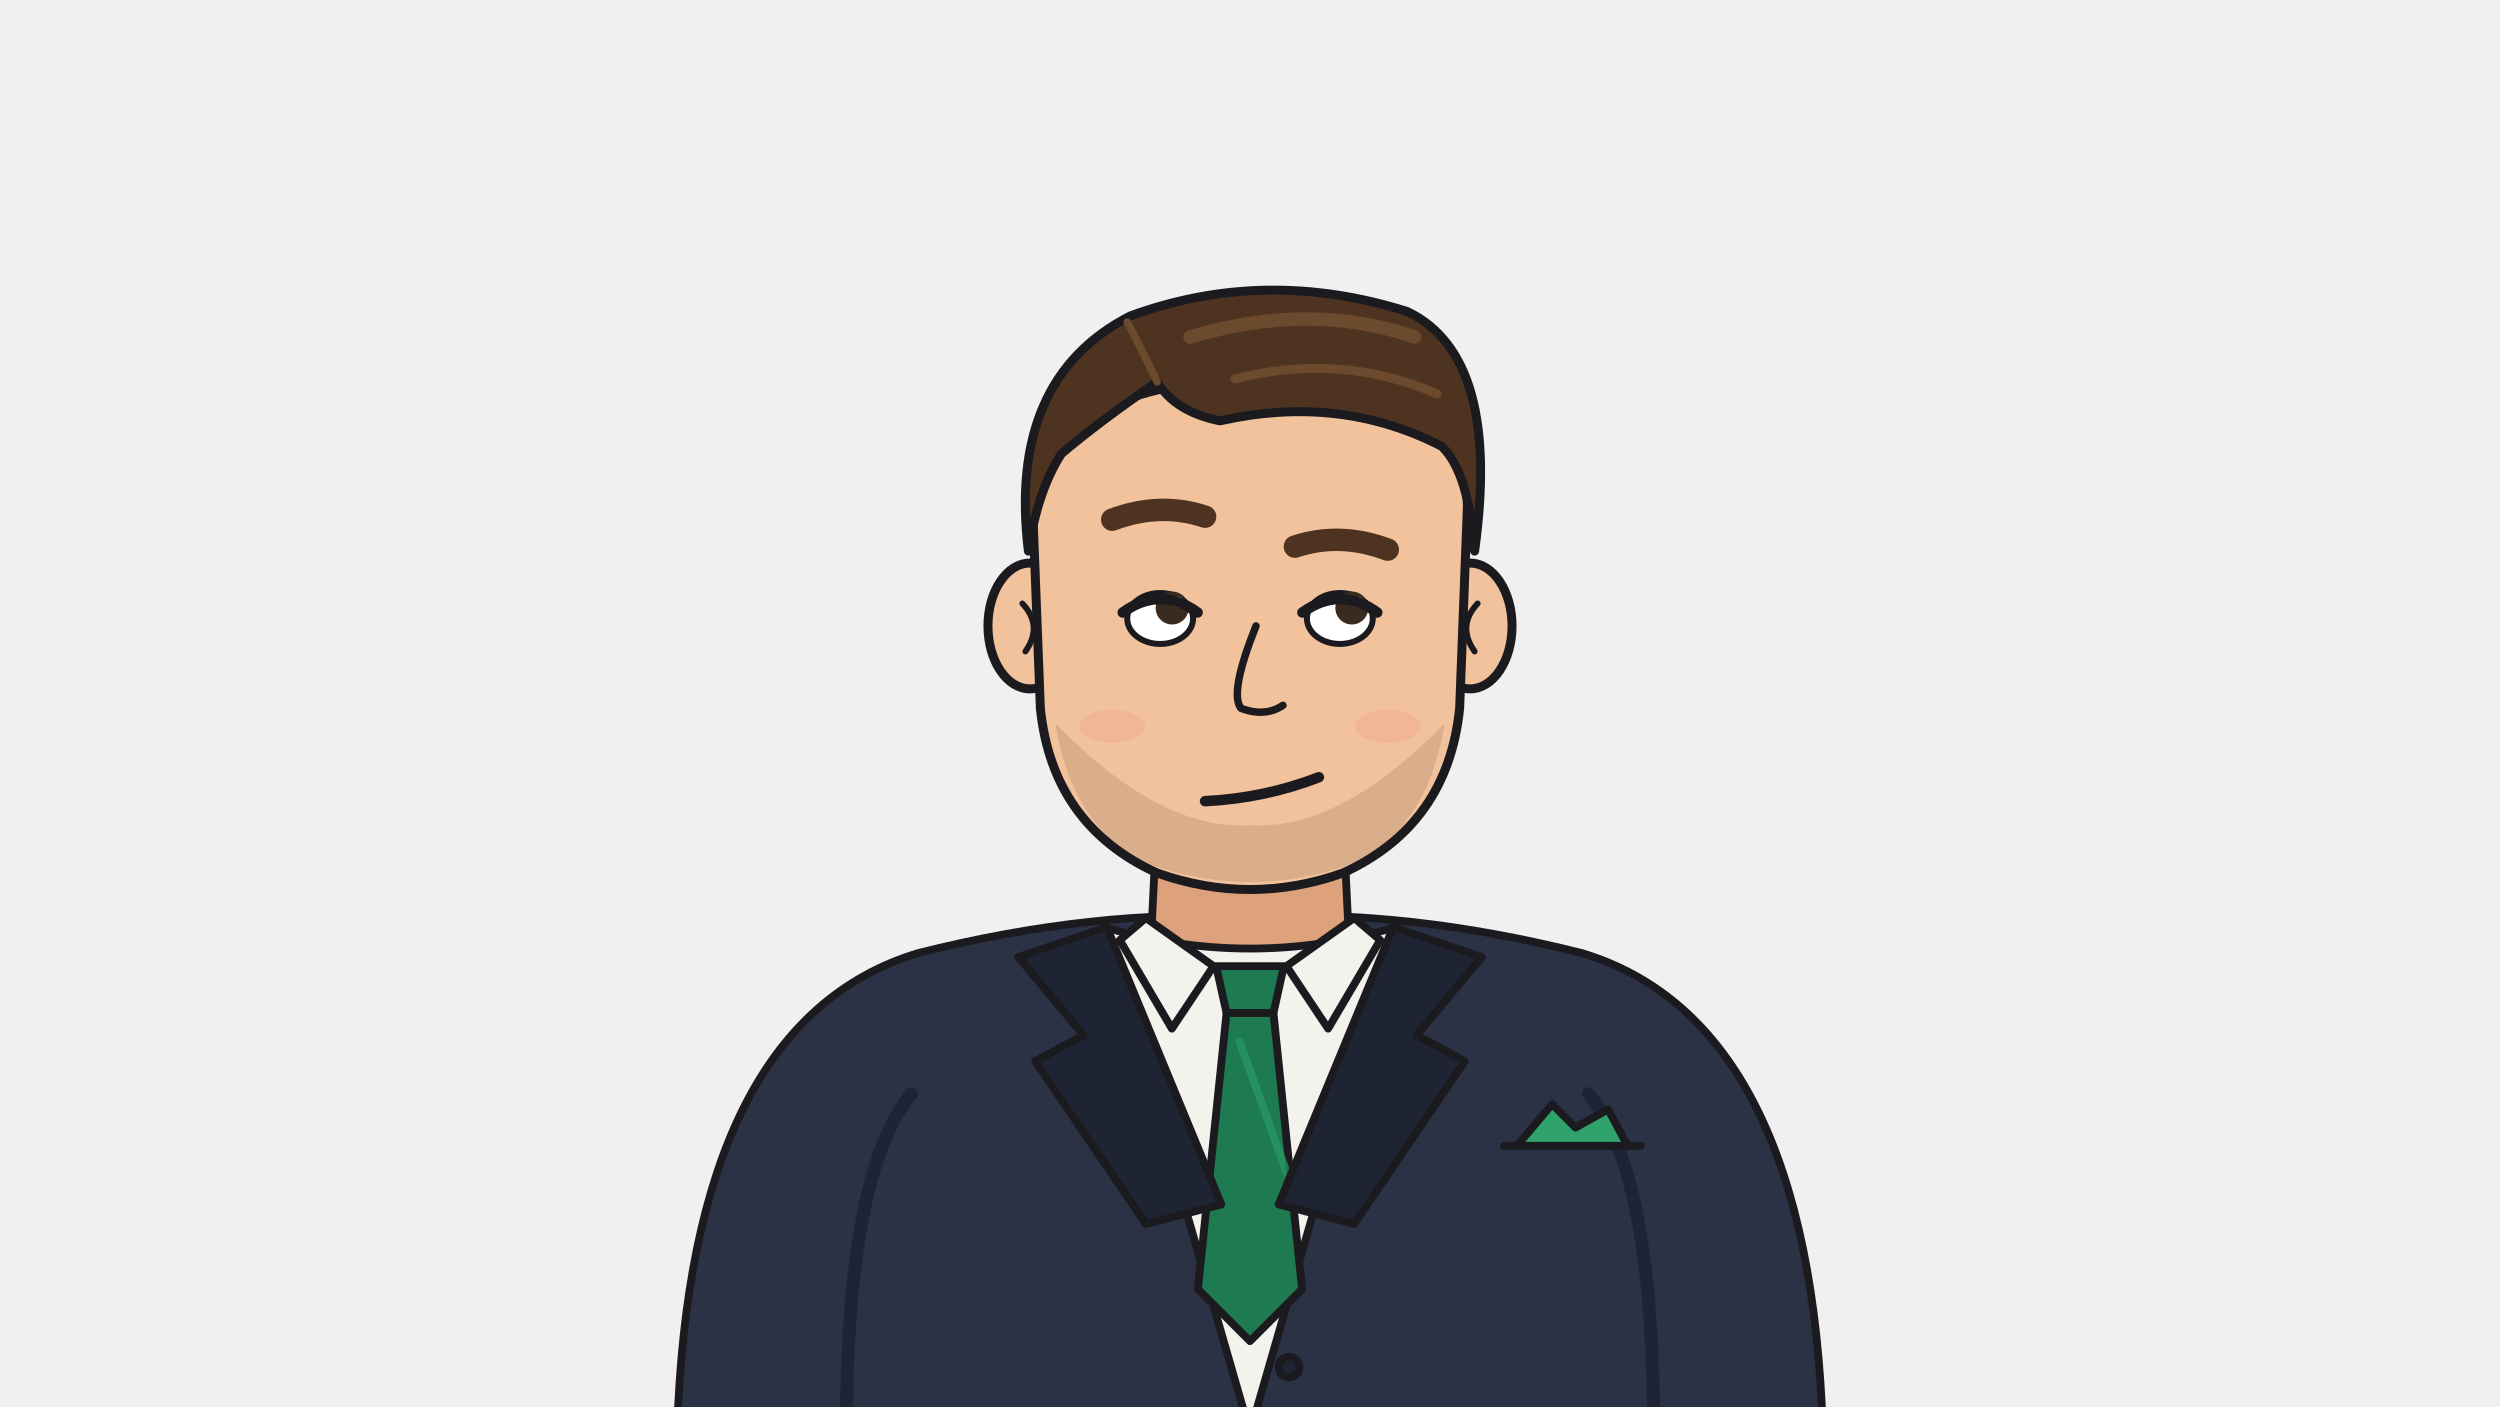
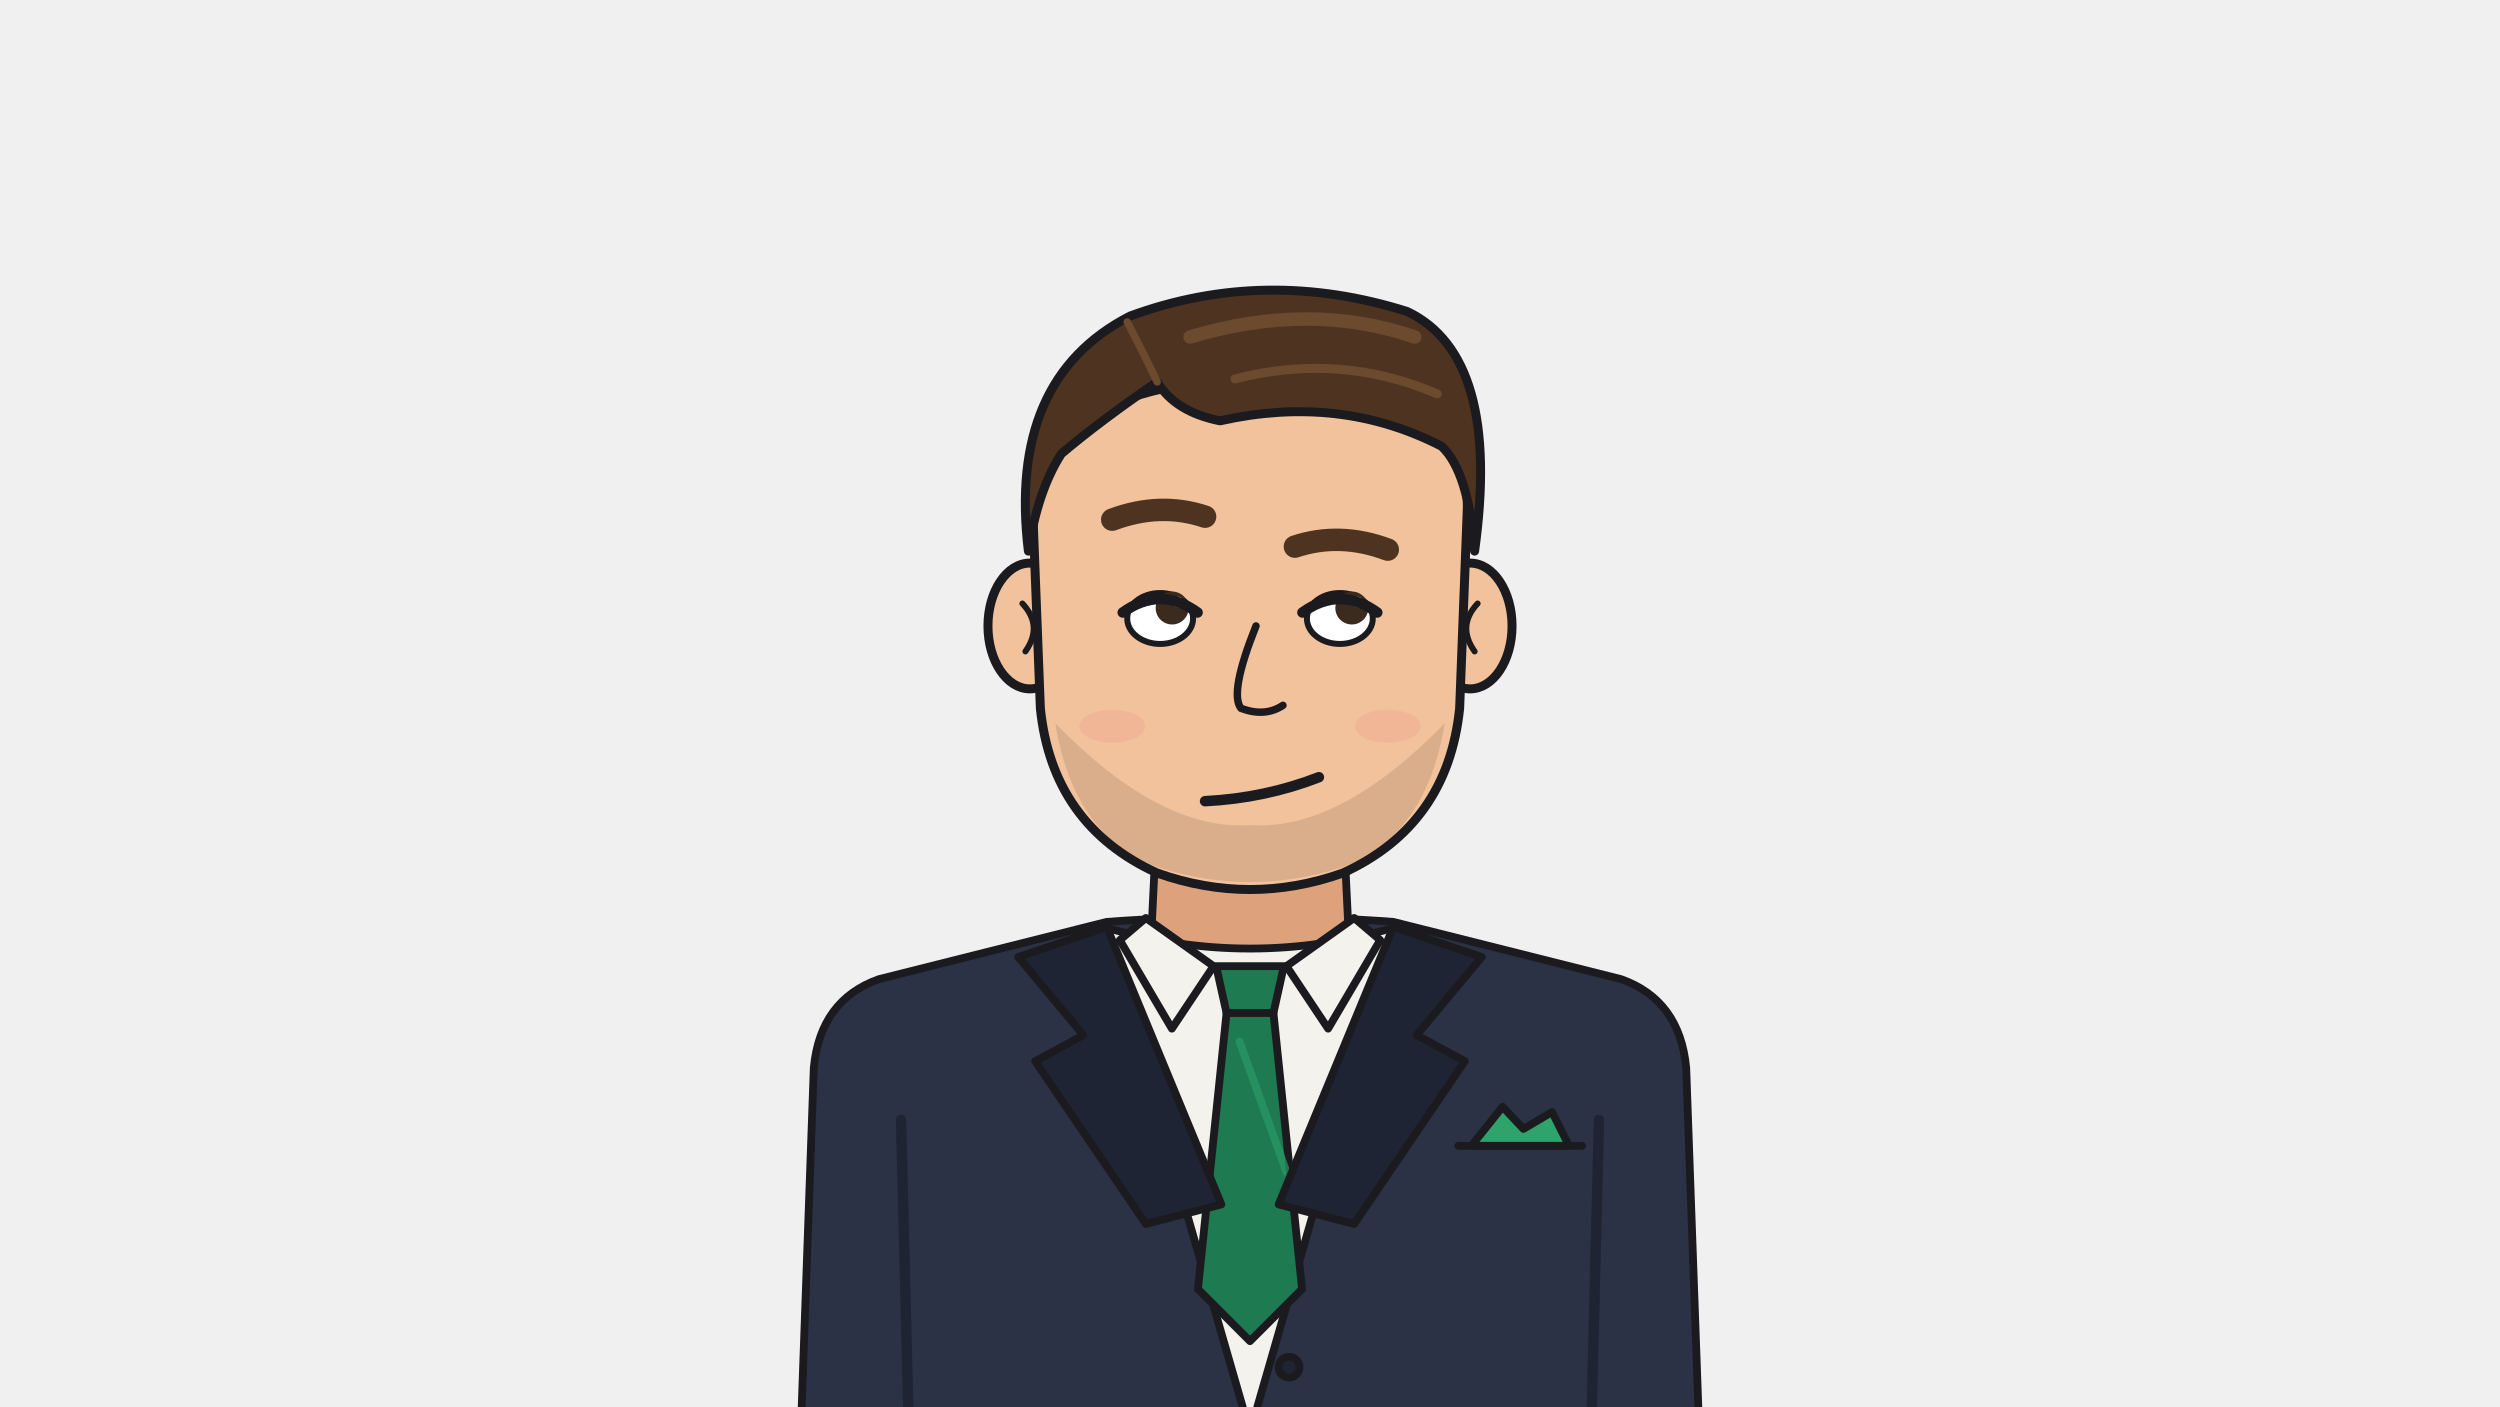
<svg xmlns="http://www.w3.org/2000/svg" width="1920" height="1080" viewBox="0 0 1920 1080">
  <g stroke="#1B1B1F" stroke-width="6" stroke-linejoin="round" stroke-linecap="round">
-     <path d="M520 1100 Q530 785 705 732 Q840 698 960 704              Q1080 698 1215 732 Q1390 785 1400 1100 Z" fill="#2B3245" />
-     <path d="M650 1100 Q650 900 700 840" fill="none" stroke="#1E2433" stroke-width="10" />
-     <path d="M1270 1100 Q1270 900 1220 840" fill="none" stroke="#1E2433" stroke-width="10" />
+     <path d="M615 1100 L625 820 Q630 768 675 752              L850 708 Q960 700 1070 708 L1245 752              Q1290 768 1295 820 L1305 1100 Z" fill="#2B3245" />
+     <path d="M698 1100 L692 860" fill="none" stroke="#1E2433" stroke-width="8" />
+     <path d="M1222 1100 L1228 860" fill="none" stroke="#1E2433" stroke-width="8" />
    <path d="M888 640 L884 722 Q960 760 1036 722 L1032 640 Z" fill="#DDA27C" />
    <path d="M848 712 L960 1100 L1072 712 Q960 745 848 712 Z" fill="#F4F2EC" />
    <path d="M934 742 L986 742 L978 778 L942 778 Z" fill="#1E7A50" />
    <path d="M942 778 L978 778 L1000 990 L960 1030 L920 990 Z" fill="#1E7A50" />
    <path d="M952 800 L988 900" fill="none" stroke="#2A9A67" stroke-width="6" opacity="0.7" />
    <path d="M880 705 L932 742 L900 790 L860 722 Z" fill="#F4F2EC" />
    <path d="M1040 705 L988 742 L1020 790 L1060 722 Z" fill="#F4F2EC" />
    <polygon points="850 712 938 925 880 940 795 815 832 795 782 735" fill="#1E2433" />
    <polygon points="1070 712 982 925 1040 940 1125 815 1088 795 1138 735" fill="#1E2433" />
-     <path d="M1165 880 L1250 880 L1235 852 L1210 866 L1192 848 Z" fill="#2FA36B" />
-     <path d="M1155 880 L1260 880" fill="none" />
+     <path d="M1130 880 L1205 880 L1192 854 L1170 867 L1154 850 Z" fill="#2FA36B" />
+     <path d="M1120 880 L1215 880" fill="none" />
    <circle cx="990" cy="1050" r="8" fill="#1E2433" />
  </g>
  <g transform="translate(0 25) translate(960 450) scale(1.15) translate(-960 -450)">
    <g stroke="#1B1B1F" stroke-width="6" stroke-linejoin="round" stroke-linecap="round">
      <ellipse cx="813" cy="455" rx="28" ry="42" fill="#F1C29C" />
      <ellipse cx="1107" cy="455" rx="28" ry="42" fill="#F1C29C" />
      <path d="M808 440 Q822 455 810 472" fill="none" stroke-width="4" />
      <path d="M1112 440 Q1098 455 1110 472" fill="none" stroke-width="4" />
      <path d="M815 380 Q810 300 960 288 Q1110 300 1105 380              L1100 510 Q1092 588 1022 620 Q960 642 898 620              Q828 588 820 510 Z" fill="#F1C29C" />
      <path d="M830 520 Q842 595 898 616 Q960 636 1022 616 Q1078 595 1090 520              Q1020 592 960 588 Q900 592 830 520 Z" fill="#4E3420" opacity="0.14" stroke="none" />
      <path d="M812 405 Q798 290 880 248 Q970 215 1065 245              Q1128 275 1110 405 Q1106 352 1088 335              Q1020 300 940 318 Q910 312 898 292              Q860 318 834 340 Q818 365 812 405 Z" fill="#4E3420" />
      <path d="M878 252 Q890 275 898 292" fill="none" stroke="#6B4A2E" stroke-width="5" />
      <path d="M920 262 Q1000 238 1070 262" fill="none" stroke="#6B4A2E" stroke-width="9" />
      <path d="M950 290 Q1020 272 1085 300" fill="none" stroke="#6B4A2E" stroke-width="6" />
      <path d="M964 455 Q946 500 954 510 Q970 516 982 508" fill="none" stroke-width="5" />
      <ellipse cx="868" cy="522" rx="22" ry="11" fill="#EE9C86" opacity="0.30" stroke="none" />
      <ellipse cx="1052" cy="522" rx="22" ry="11" fill="#EE9C86" opacity="0.30" stroke="none" />
    </g>
    <ellipse cx="900" cy="450" rx="22" ry="17" fill="#FFFFFF" stroke="#1B1B1F" stroke-width="4" />
    <circle cx="908" cy="443" r="11" fill="#3B2A1E" />
    <circle cx="912" cy="439" r="3.5" fill="#FFFFFF" />
    <path d="M875 446 Q900 428 925 446" fill="none" stroke="#1B1B1F" stroke-width="7" stroke-linecap="round" />
    <ellipse cx="1020" cy="450" rx="22" ry="17" fill="#FFFFFF" stroke="#1B1B1F" stroke-width="4" />
    <circle cx="1028" cy="443" r="11" fill="#3B2A1E" />
    <circle cx="1032" cy="439" r="3.5" fill="#FFFFFF" />
    <path d="M995 446 Q1020 428 1045 446" fill="none" stroke="#1B1B1F" stroke-width="7" stroke-linecap="round" />
    <path d="M868 384 Q900 372 930 382" fill="none" stroke="#4E3420" stroke-width="15" stroke-linecap="round" />
    <path d="M1052 404 Q1020 392 990 402" fill="none" stroke="#4E3420" stroke-width="15" stroke-linecap="round" />
    <path d="M930 572 Q970 570 1006 556" fill="none" stroke="#1B1B1F" stroke-width="7" stroke-linecap="round" />
  </g>
</svg>
